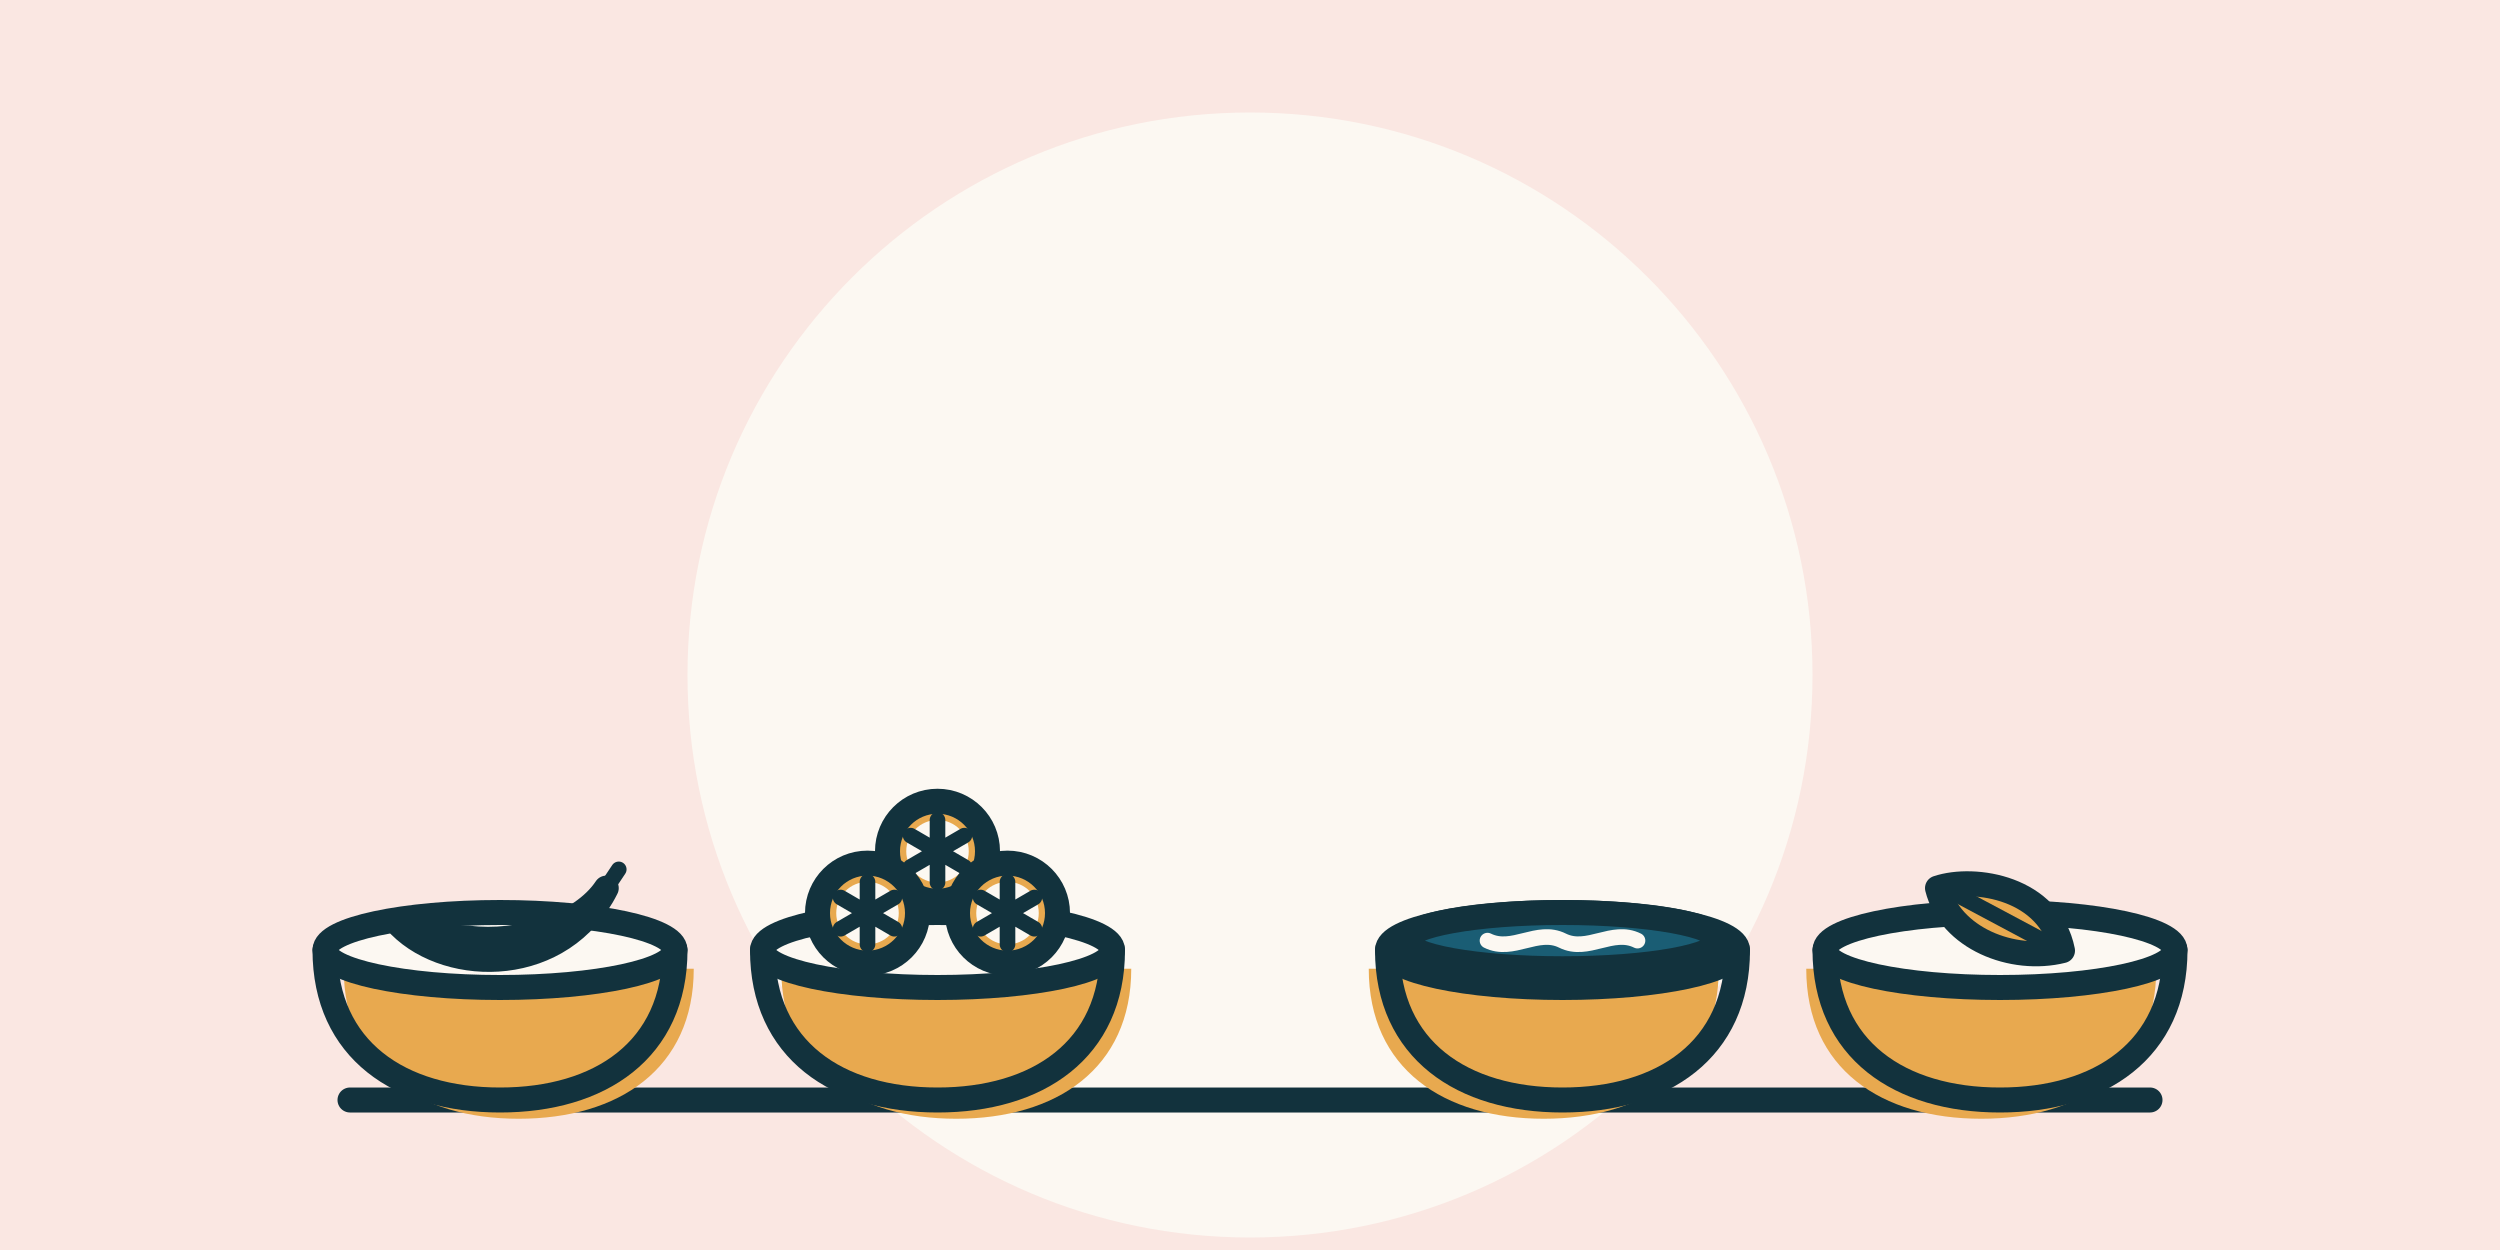
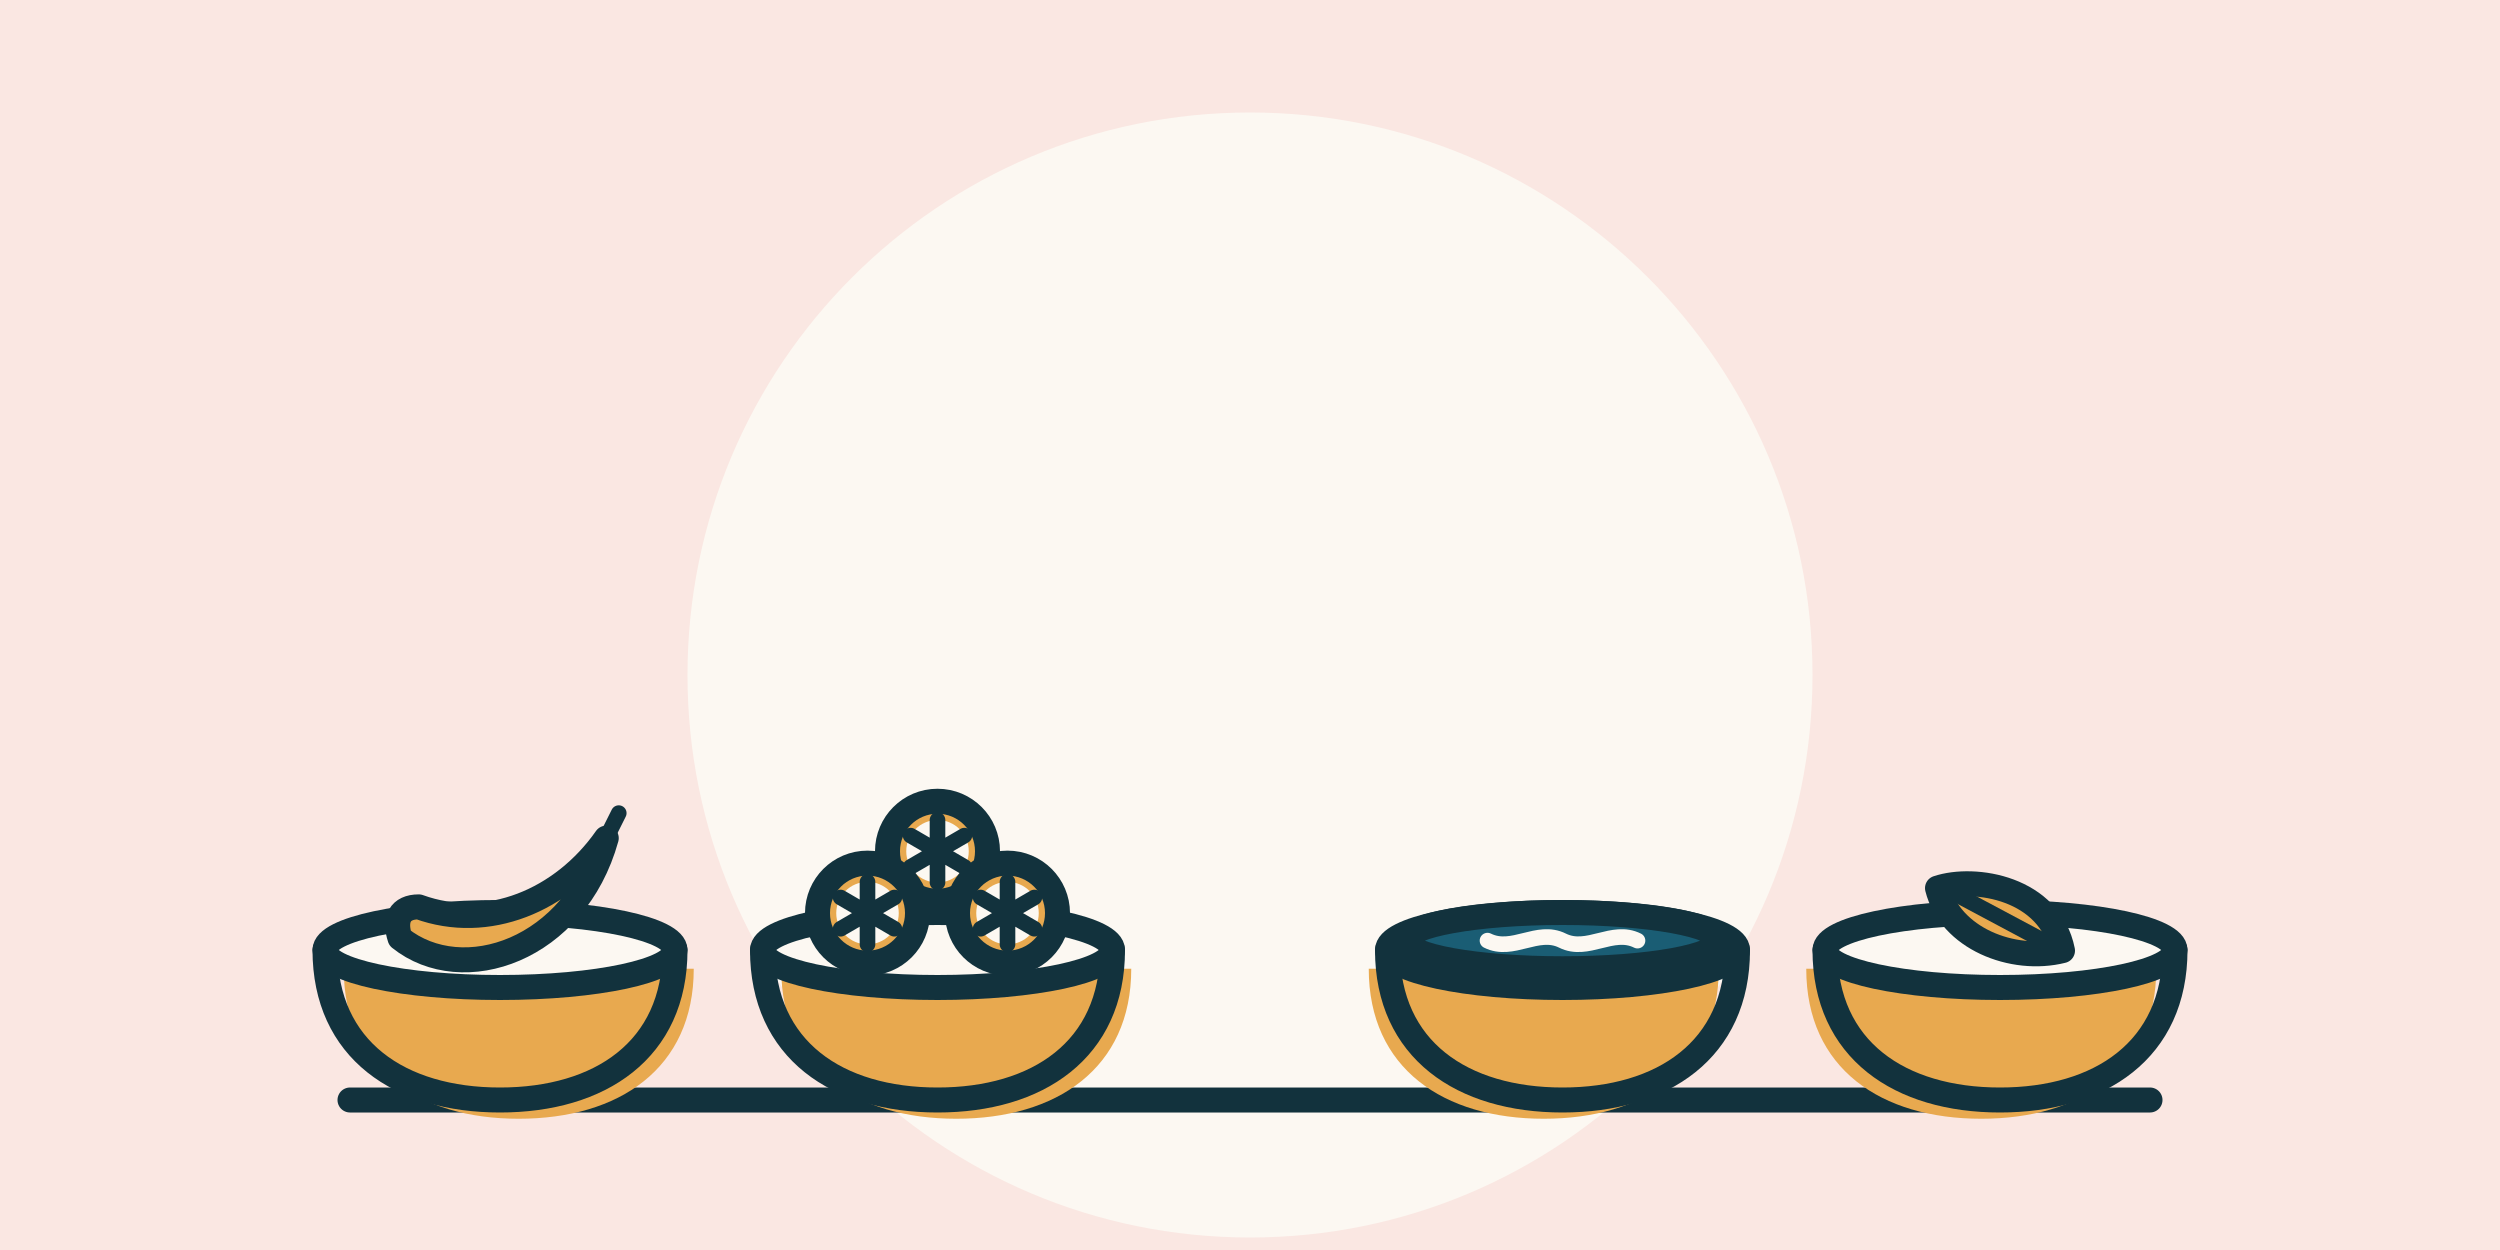
<svg xmlns="http://www.w3.org/2000/svg" width="1200" height="600" viewBox="0 0 400 200">
  <rect width="400" height="200" fill="#FAE7E2" />
  <circle cx="200" cy="108" r="90" fill="#FCF8F2" />
  <g transform="translate(200 176)" stroke="#12323D" stroke-linecap="round" stroke-linejoin="round">
    <path d="M-144 0H144" fill="none" stroke-width="4" />
  </g>
  <g transform="translate(80 176) scale(1 1)" stroke="#12323D" stroke-linecap="round" stroke-linejoin="round">
    <path d="M-28 -24H28C28 -8 16 0 0 0C-16 0 -28 -8 -28 -24Z" fill="#E8A94F" stroke="none" transform="translate(3 3)" />
    <path d="M-28 -24H28C28 -8 16 0 0 0C-16 0 -28 -8 -28 -24Z" fill="none" stroke-width="4" />
    <ellipse cx="0" cy="-24" rx="28" ry="6" fill="#FCF8F2" stroke-width="4" />
    <g transform="translate(0 -21.9)">
-       <path d="M-16 -6C-8 2 10 2 17 -12C13 -6 3 -3 -5 -4C-10 -4 -14 -5 -16 -6Z" fill="#E8A94F" stroke-width="4" />
-       <path d="M17 -12L19 -15" fill="none" stroke-width="2.5" />
+       <path d="M-16 -4C-6 4 12 -2 17 -20C10 -10 -2 -5 -13 -9C-16 -9 -17 -7 -16 -4Z" fill="#E8A94F" stroke-width="4" />
+       <path d="M17 -20L19 -24" fill="none" stroke-width="2.5" />
    </g>
  </g>
  <g transform="translate(150 176) scale(1 1)" stroke="#12323D" stroke-linecap="round" stroke-linejoin="round">
    <path d="M-28 -24H28C28 -8 16 0 0 0C-16 0 -28 -8 -28 -24Z" fill="#E8A94F" stroke="none" transform="translate(3 3)" />
    <path d="M-28 -24H28C28 -8 16 0 0 0C-16 0 -28 -8 -28 -24Z" fill="none" stroke-width="4" />
    <ellipse cx="0" cy="-24" rx="28" ry="6" fill="#FCF8F2" stroke-width="4" />
    <g transform="translate(0 -31.8)">
      <circle cx="0" cy="-8" r="8" fill="#E8A94F" stroke-width="4" />
      <circle cx="0" cy="-8" r="5" fill="#FCF8F2" stroke="none" />
      <path d="M0 -13V-3M-4.3 -10.5L4.3 -5.5M-4.3 -5.5L4.3 -10.5" fill="none" stroke-width="2.5" />
    </g>
    <g transform="translate(-11.2 -21.9)">
      <circle cx="0" cy="-8" r="8" fill="#E8A94F" stroke-width="4" />
      <circle cx="0" cy="-8" r="5" fill="#FCF8F2" stroke="none" />
      <path d="M0 -13V-3M-4.3 -10.5L4.3 -5.5M-4.3 -5.5L4.3 -10.5" fill="none" stroke-width="2.5" />
    </g>
    <g transform="translate(11.2 -21.9)">
      <circle cx="0" cy="-8" r="8" fill="#E8A94F" stroke-width="4" />
      <circle cx="0" cy="-8" r="5" fill="#FCF8F2" stroke="none" />
      <path d="M0 -13V-3M-4.3 -10.5L4.3 -5.5M-4.3 -5.5L4.3 -10.5" fill="none" stroke-width="2.5" />
    </g>
  </g>
  <g transform="translate(250 176) scale(-1 1)" stroke="#12323D" stroke-linecap="round" stroke-linejoin="round">
    <path d="M-28 -24H28C28 -8 16 0 0 0C-16 0 -28 -8 -28 -24Z" fill="#E8A94F" stroke="none" transform="translate(3 3)" />
    <path d="M-28 -24H28C28 -8 16 0 0 0C-16 0 -28 -8 -28 -24Z" fill="none" stroke-width="4" />
    <ellipse cx="0" cy="-24" rx="28" ry="6" fill="#FCF8F2" stroke-width="4" />
    <g transform="translate(0 -24) scale(1)">
      <ellipse cx="0" cy="-1.5" rx="25" ry="4.5" fill="#1A5D74" stroke-width="4" />
      <path d="M-12 -1.5C-8 -3.5 -4 0.5 0 -1.5C4 -3.5 8 0.5 12 -1.5" fill="none" stroke="#FCF8F2" stroke-width="2.5" />
    </g>
  </g>
  <g transform="translate(320 176) scale(-1 1)" stroke="#12323D" stroke-linecap="round" stroke-linejoin="round">
    <path d="M-28 -24H28C28 -8 16 0 0 0C-16 0 -28 -8 -28 -24Z" fill="#E8A94F" stroke="none" transform="translate(3 3)" />
    <path d="M-28 -24H28C28 -8 16 0 0 0C-16 0 -28 -8 -28 -24Z" fill="none" stroke-width="4" />
    <ellipse cx="0" cy="-24" rx="28" ry="6" fill="#FCF8F2" stroke-width="4" />
    <g transform="translate(0 -21.9)">
      <path d="M-10 -2C-8 -12 4 -14 10 -12C8 -4 -2 0 -10 -2Z" fill="#E8A94F" stroke-width="4" />
      <path d="M-8 -3L7 -11" fill="none" stroke-width="2.5" />
    </g>
  </g>
</svg>
